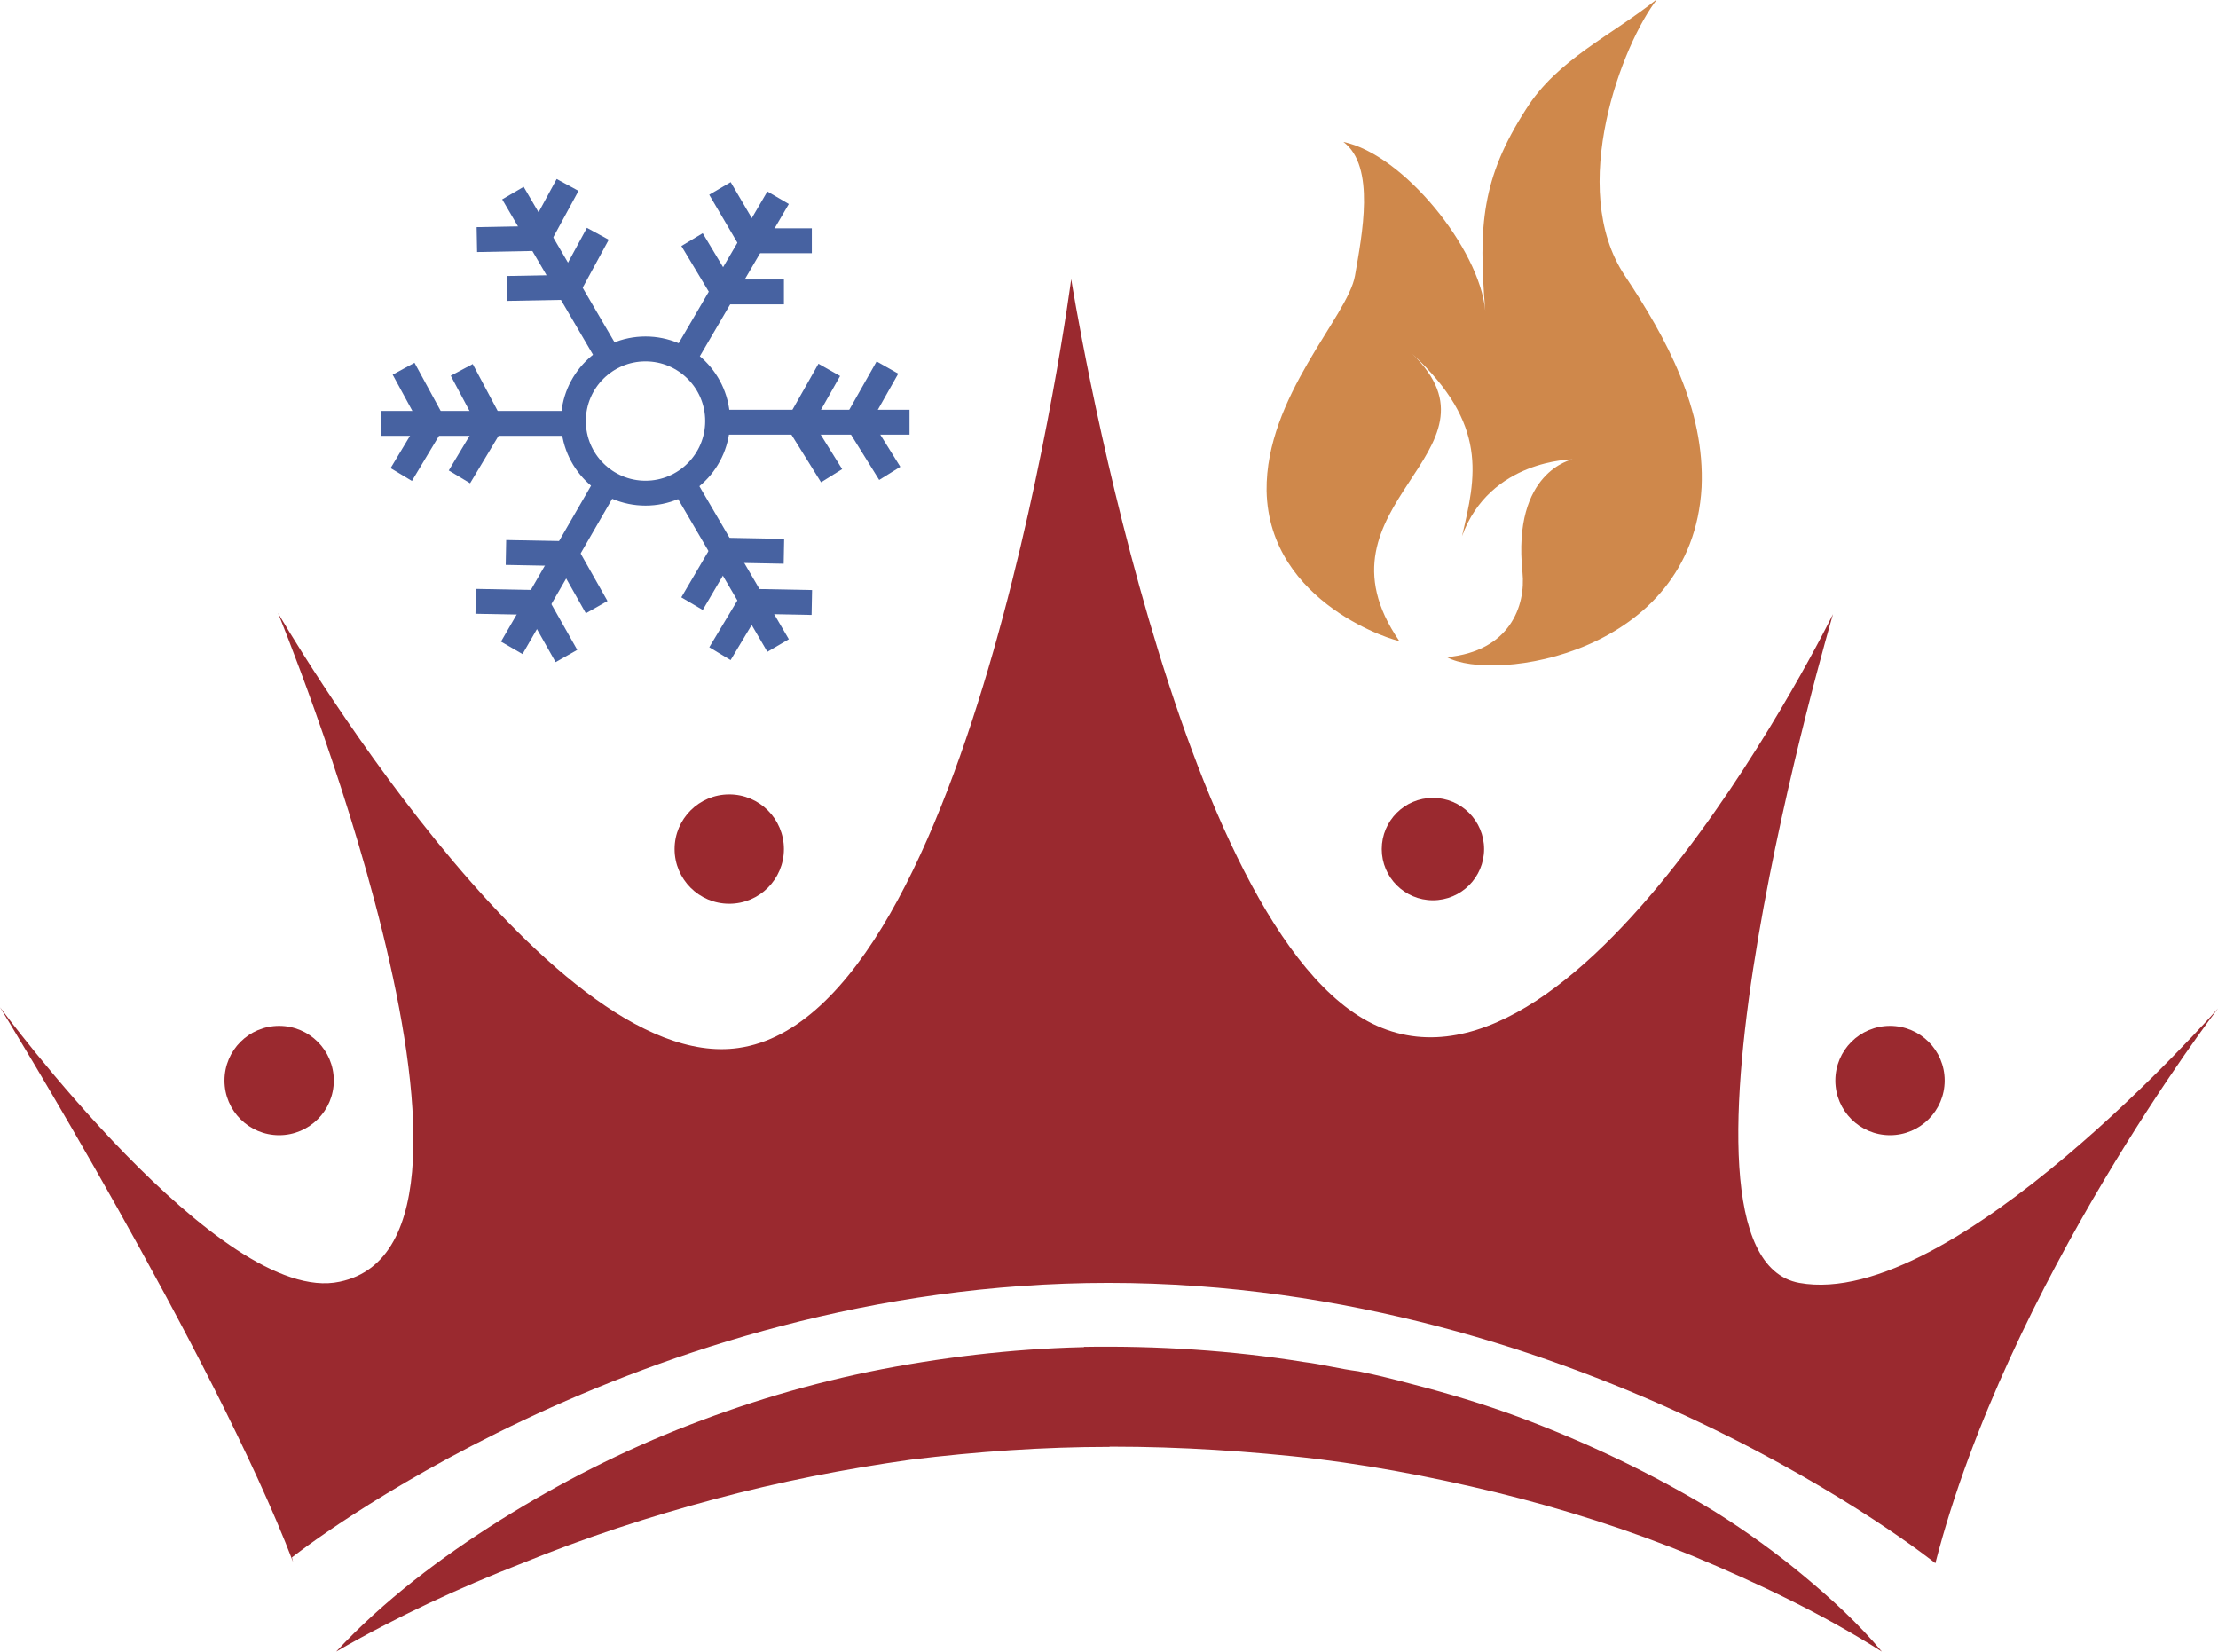
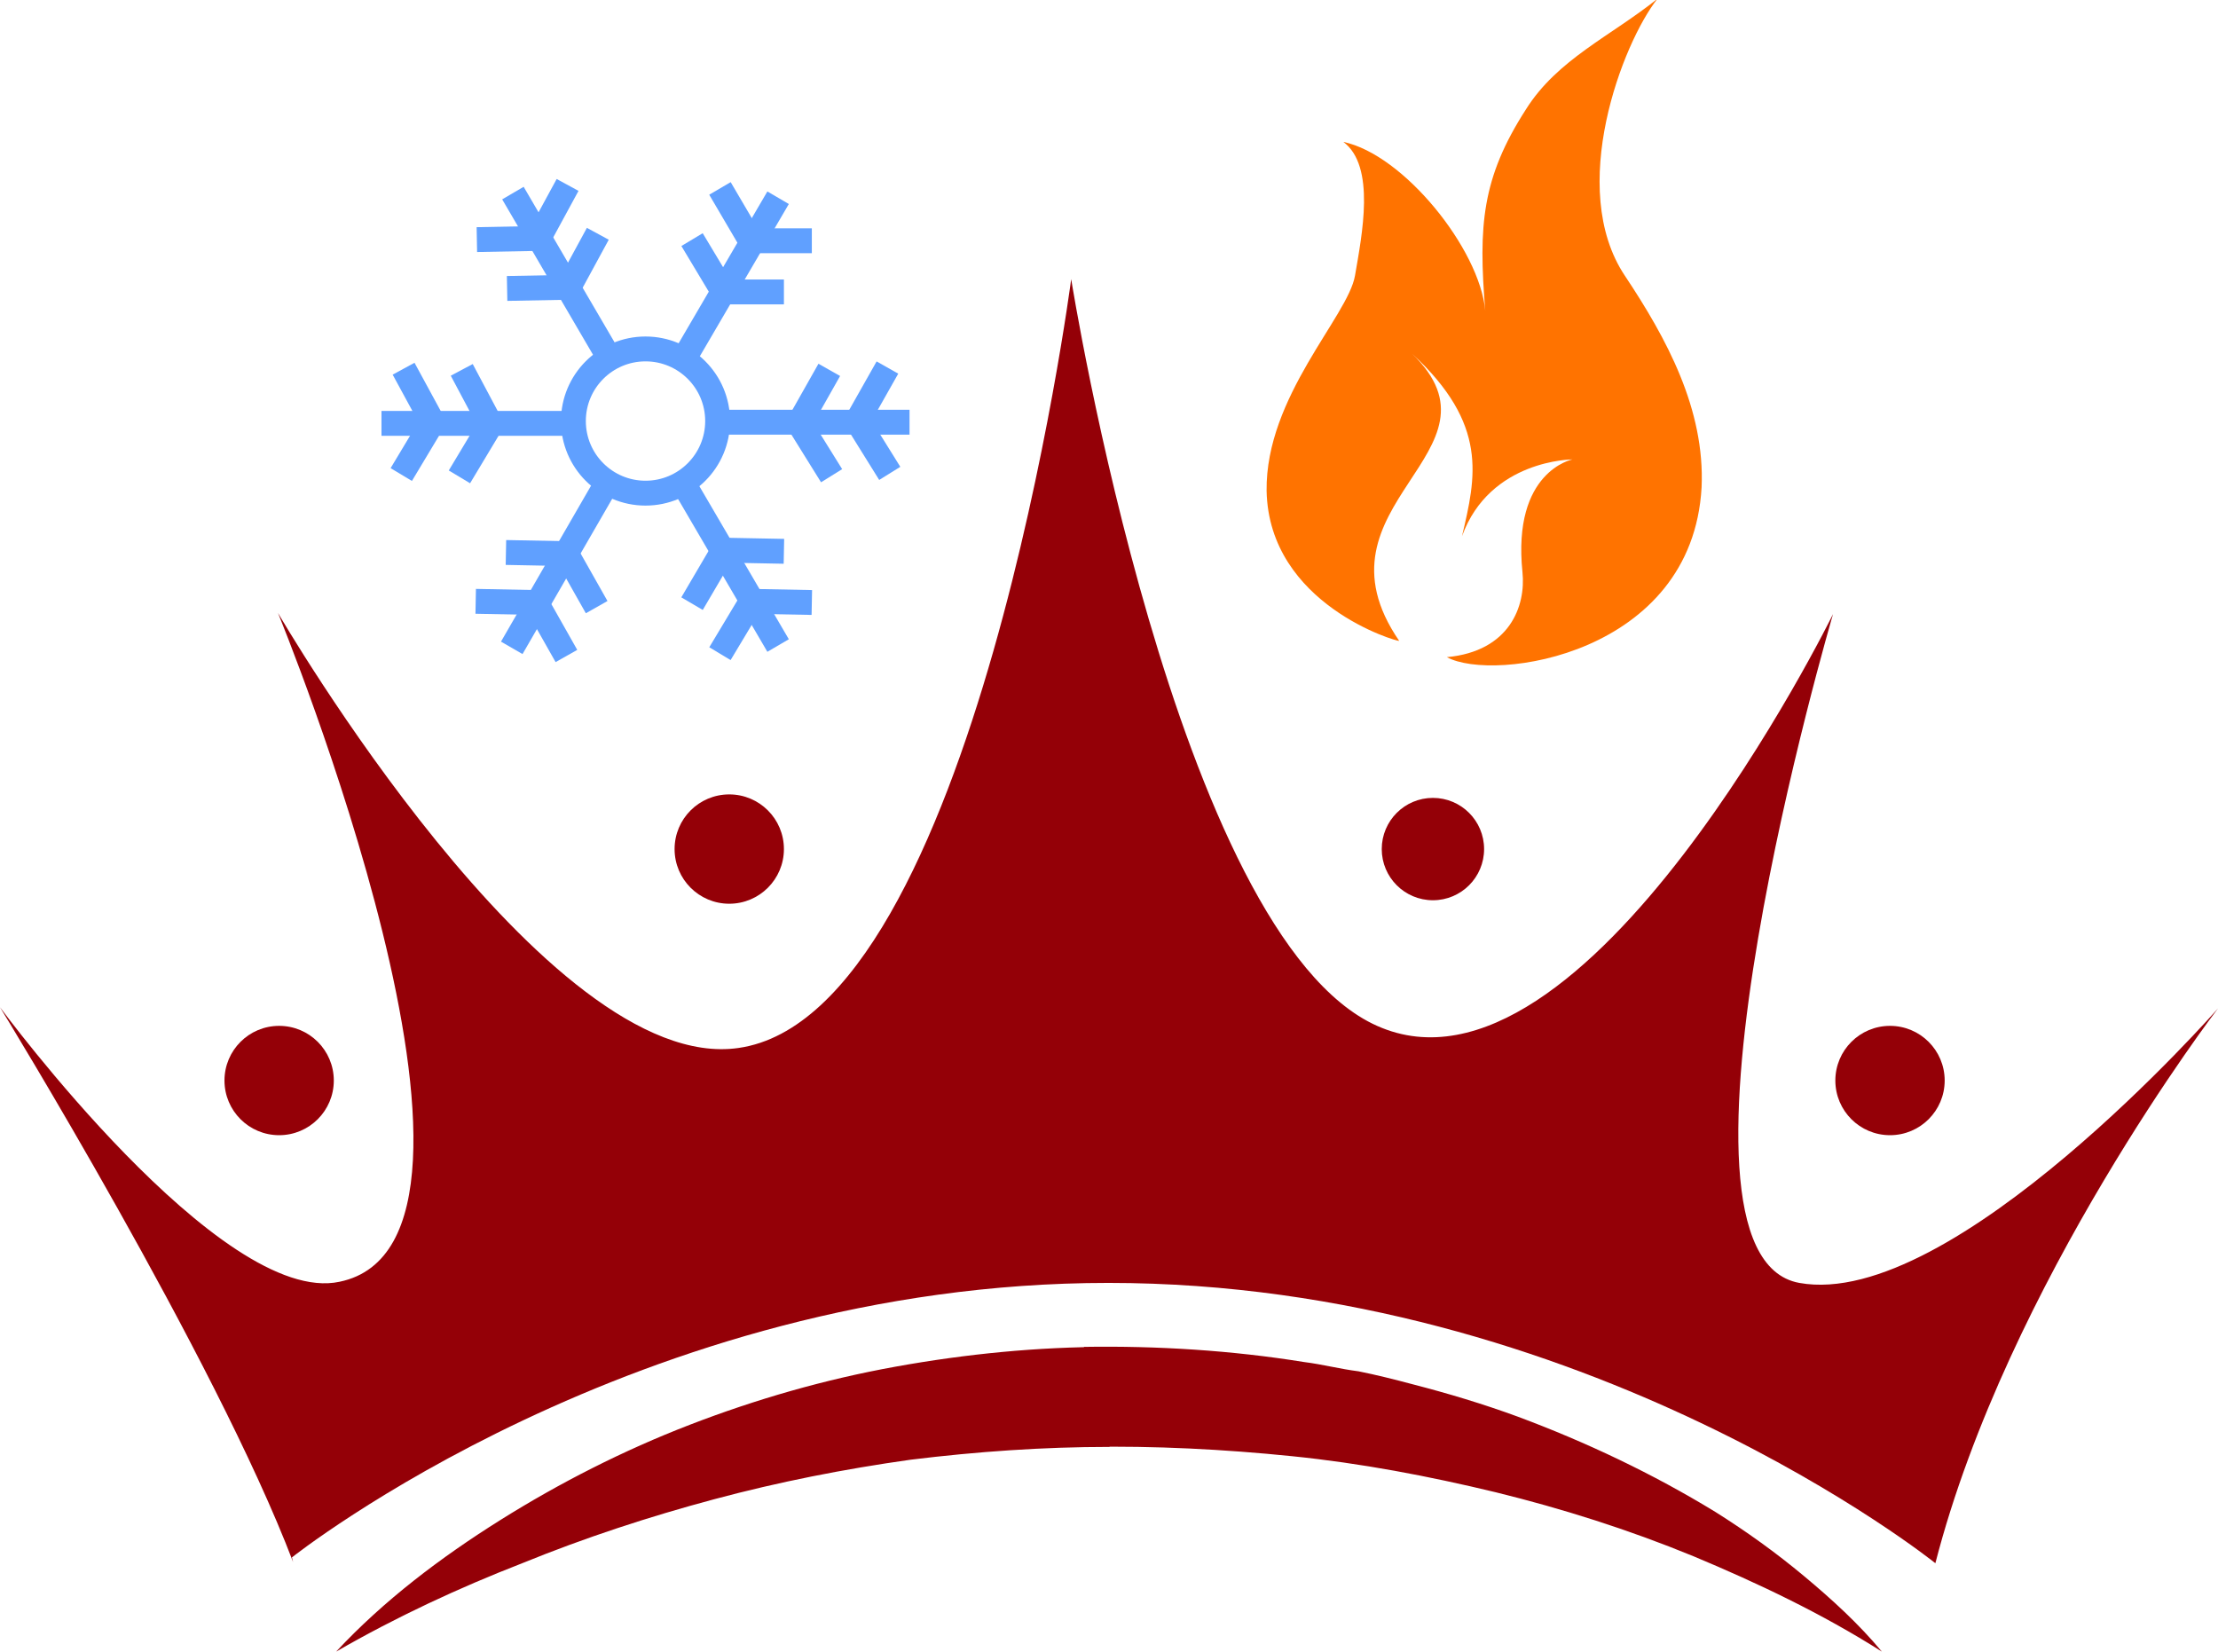
<svg xmlns="http://www.w3.org/2000/svg" version="1.1" id="Layer_1" x="0px" y="0px" viewBox="0 0 190.7 142" style="enable-background:new 0 0 190.7 142;" xml:space="preserve">
  <style type="text/css">
- 	.st0{fill:#9A292F;}
- 	.st1{fill:none;stroke:#4762A1;stroke-width:2.138;stroke-miterlimit:10;}
- 	.st2{fill:#CF884B;}
+ 	.st0{fill:#940007;}
+ 	.st1{fill:none;stroke:#60a0ff;stroke-width:2.138;stroke-miterlimit:10;}
+ 	.st2{fill:#ff7300;}
</style>
  <path class="st0" d="M25.2,134.3C18.5,116.7,0,86.6,0,86.6s19,25.8,29.2,23.6c16.9-3.5-5.3-57.5-5.3-57.5s23.1,39.8,39.6,37.4  C83.8,87.2,92.1,24,92.1,24s9,56.5,26.3,64.2c17.9,8,39.2-35.4,39.2-35.4s-16.2,55.1-2.9,57.5c13.2,2.4,36-23.6,36-23.6  s-18.1,23.6-24.3,47.7c0,0-30-24.1-71.1-24.1c-40.5,0-70.2,23.6-70.2,23.6" />
  <g>
    <circle class="st1" cx="55.5" cy="36.2" r="6.2" />
    <path class="st1" d="M58.6,30.8" />
    <g>
      <line class="st1" x1="44.1" y1="16.6" x2="52.4" y2="30.8" />
      <g>
        <line class="st1" x1="48.8" y1="15.9" x2="46.3" y2="20.5" />
        <line class="st1" x1="41" y1="20.6" x2="46.3" y2="20.5" />
      </g>
      <g>
        <line class="st1" x1="51.4" y1="20.1" x2="48.9" y2="24.7" />
        <line class="st1" x1="43.6" y1="24.8" x2="48.9" y2="24.7" />
      </g>
    </g>
    <g>
      <line class="st1" x1="66.9" y1="17" x2="58.6" y2="31.2" />
      <g>
        <line class="st1" x1="69.8" y1="20.7" x2="64.6" y2="20.7" />
        <line class="st1" x1="61.9" y1="16.2" x2="64.6" y2="20.8" />
      </g>
      <g>
        <line class="st1" x1="67.4" y1="25.1" x2="62.2" y2="25.1" />
        <line class="st1" x1="59.5" y1="20.6" x2="62.2" y2="25.1" />
      </g>
    </g>
    <g>
      <line class="st1" x1="78.2" y1="36.3" x2="61.7" y2="36.3" />
      <g>
        <line class="st1" x1="76.5" y1="40.7" x2="73.7" y2="36.2" />
        <line class="st1" x1="76.3" y1="31.6" x2="73.7" y2="36.2" />
      </g>
      <g>
        <line class="st1" x1="71.5" y1="40.9" x2="68.7" y2="36.4" />
        <line class="st1" x1="71.3" y1="31.8" x2="68.7" y2="36.4" />
      </g>
    </g>
    <g>
      <line class="st1" x1="32.8" y1="36.4" x2="49.2" y2="36.4" />
      <g>
        <line class="st1" x1="34.5" y1="40.8" x2="37.2" y2="36.3" />
        <line class="st1" x1="34.7" y1="31.7" x2="37.2" y2="36.3" />
      </g>
      <g>
        <line class="st1" x1="39.5" y1="41" x2="42.2" y2="36.5" />
        <line class="st1" x1="39.7" y1="31.8" x2="42.2" y2="36.5" />
      </g>
    </g>
    <g>
      <line class="st1" x1="66.9" y1="55.5" x2="58.6" y2="41.3" />
      <g>
        <line class="st1" x1="69.8" y1="51.8" x2="64.6" y2="51.7" />
        <line class="st1" x1="61.9" y1="56.2" x2="64.6" y2="51.7" />
      </g>
      <g>
        <line class="st1" x1="67.4" y1="47.4" x2="62.2" y2="47.3" />
        <line class="st1" x1="59.5" y1="51.9" x2="62.2" y2="47.3" />
      </g>
    </g>
    <g>
      <line class="st1" x1="44" y1="55.7" x2="52.2" y2="41.5" />
      <g>
        <line class="st1" x1="48.7" y1="56.4" x2="46.1" y2="51.8" />
        <line class="st1" x1="40.9" y1="51.7" x2="46.1" y2="51.8" />
      </g>
      <g>
        <line class="st1" x1="51.3" y1="52.2" x2="48.7" y2="47.6" />
        <line class="st1" x1="43.5" y1="47.5" x2="48.7" y2="47.6" />
      </g>
    </g>
  </g>
  <path class="st2" d="M108.9,42.2c-0.1-8.1,7-15,7.6-18.5c0.6-3.5,1.8-9.4-1-11.5c5.2,1.1,11.7,9.2,12.2,14.5  c-0.6-7.3-0.3-11.4,3.5-17.3c2.7-4.3,7.3-6.3,11.3-9.5c-3,3.8-7.8,16.3-2.8,23.8c3.6,5.4,6.9,11.5,6.6,18.2  c-0.8,14.4-17.9,16.8-21.9,14.6c5.4-0.5,6.8-4.4,6.5-7.3c-0.9-8.7,4.3-9.7,4.3-9.7s-7.1,0-9.5,6.6c1.2-5.1,2.3-9.6-4.3-15.7  c8.8,8.5-9.2,12.9-1.1,24.7C120.2,55.2,109.1,52,108.9,42.2z" />
  <g>
    <path class="st0" d="M28.9,142c4.1-4.4,9-8.1,14.1-11.3c5.1-3.2,10.6-6,16.3-8.2c5.7-2.2,11.6-3.9,17.7-5   c6.1-1.1,12.2-1.7,18.4-1.7l0,8.6l-2.1,0l-0.1-8.6c6.3-0.1,12.7,0.3,18.9,1.3c1.6,0.2,3.1,0.6,4.7,0.8c1.5,0.3,3.1,0.7,4.6,1.1   c3.1,0.8,6.1,1.7,9.1,2.8c5.9,2.2,11.6,4.9,17,8.2c2.7,1.7,5.2,3.5,7.6,5.5c2.4,2,4.7,4.1,6.7,6.5c-5.2-3.3-10.7-5.9-16.2-8.2   c-5.6-2.3-11.3-4.1-17-5.5c-5.8-1.4-11.6-2.5-17.5-3.1c-5.9-0.6-11.8-0.9-17.7-0.8l-0.1-8.6l2.1,0l0,8.6c-5.7,0-11.4,0.4-17.1,1.1   c-5.7,0.8-11.3,1.9-16.9,3.4c-5.6,1.5-11.1,3.3-16.5,5.5C39.5,136.5,34.1,139,28.9,142z" />
  </g>
  <circle class="st0" cx="62.7" cy="73" r="4.7" />
  <circle class="st0" cx="123.2" cy="73" r="4.4" />
  <circle class="st0" cx="24" cy="92.9" r="4.7" />
  <circle class="st0" cx="162.5" cy="92.9" r="4.7" />
</svg>
